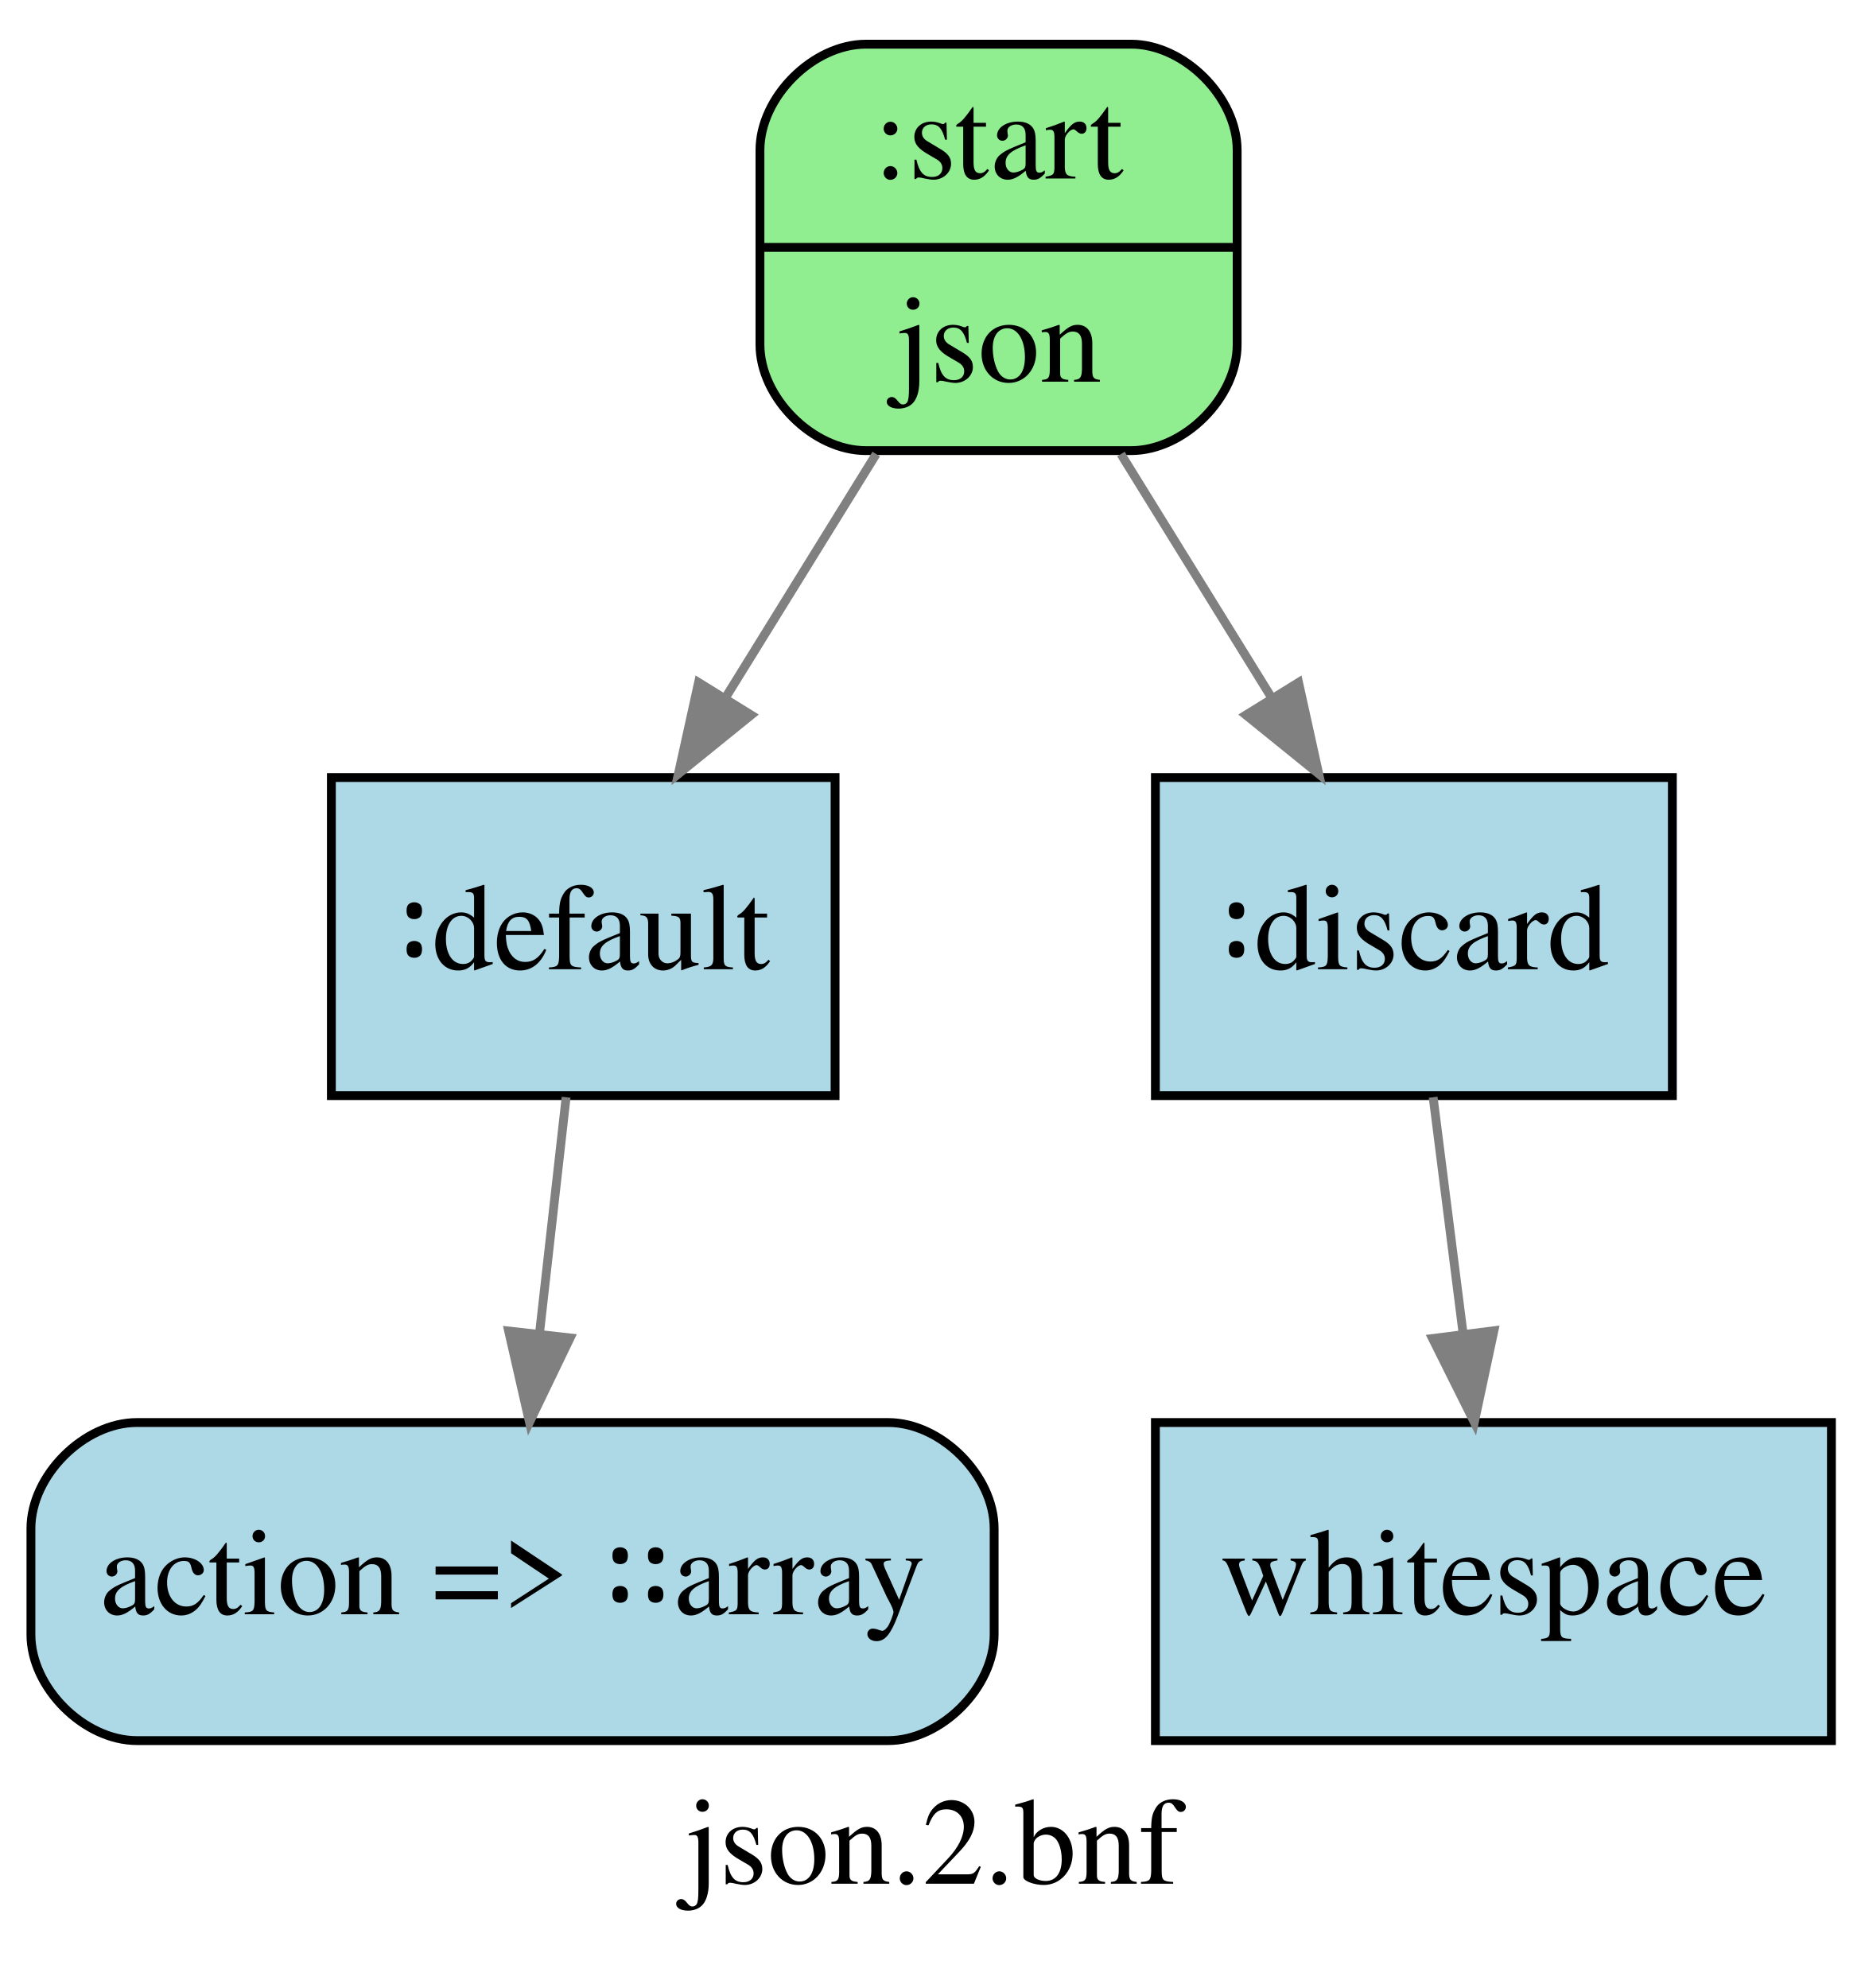
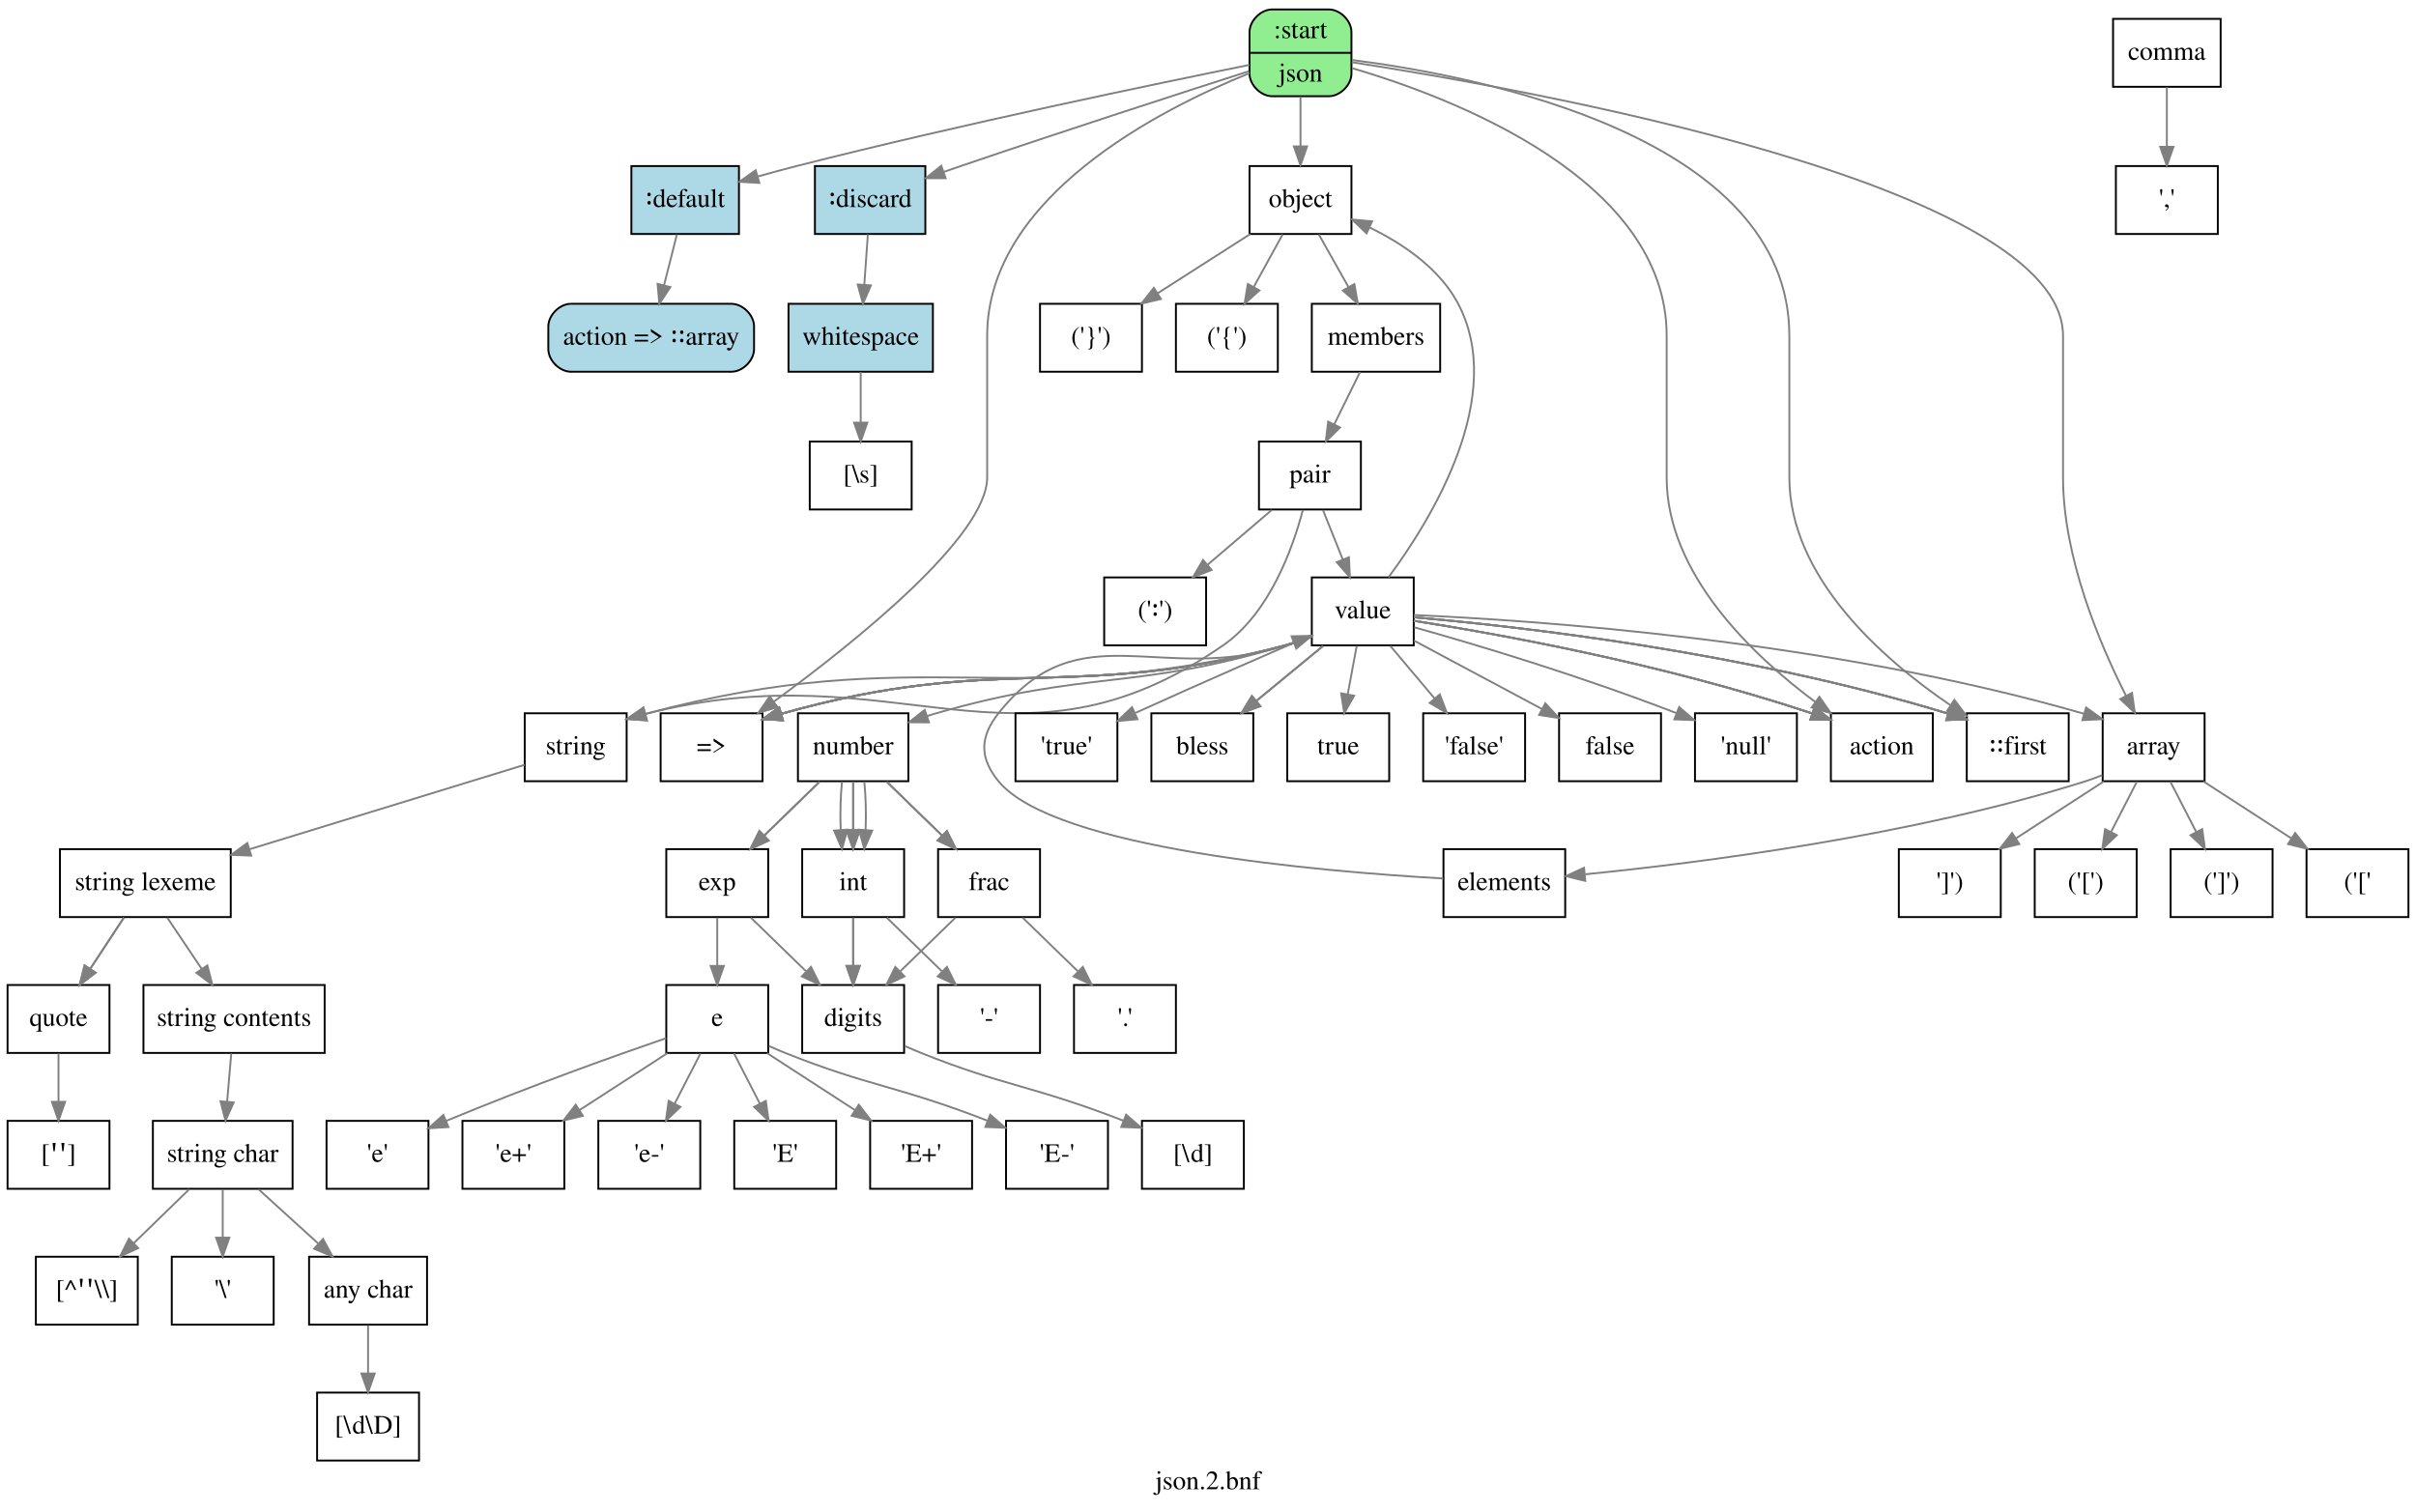
- <svg xmlns="http://www.w3.org/2000/svg" width="211pt" height="225pt" viewBox="0.00 0.00 211.00 225.00">
-   <g id="graph0" class="graph" transform="scale(1 1) rotate(0) translate(4 221)">
-     <polygon fill="white" stroke="white" points="-4,5 -4,-221 208,-221 208,5 -4,5" />
-     <text text-anchor="middle" x="101.5" y="-7.8" font-family="Times,serif" font-size="14.00">json.2.bnf</text>
+ <svg xmlns="http://www.w3.org/2000/svg" width="1280pt" height="801pt" viewBox="0.00 0.00 1280.00 801.00">
+   <g id="graph0" class="graph" transform="scale(1 1) rotate(0) translate(4 797)">
+     <polygon fill="white" stroke="white" points="-4,5 -4,-797 1277,-797 1277,5 -4,5" />
+     <text text-anchor="middle" x="636" y="-7.8" font-family="Times,serif" font-size="14.00">json.2.bnf</text>
    <g id="node1" class="node">
-       <path fill="lightgreen" stroke="black" d="M94,-170C94,-170 124,-170 124,-170 130,-170 136,-176 136,-182 136,-182 136,-204 136,-204 136,-210 130,-216 124,-216 124,-216 94,-216 94,-216 88,-216 82,-210 82,-204 82,-204 82,-182 82,-182 82,-176 88,-170 94,-170" />
-       <text text-anchor="middle" x="109" y="-200.8" font-family="Times,serif" font-size="14.00">:start</text>
-       <polyline fill="none" stroke="black" points="82,-193 136,-193 " />
-       <text text-anchor="middle" x="109" y="-177.8" font-family="Times,serif" font-size="14.00">json</text>
+       <path fill="lightgreen" stroke="black" d="M670,-746C670,-746 700,-746 700,-746 706,-746 712,-752 712,-758 712,-758 712,-780 712,-780 712,-786 706,-792 700,-792 700,-792 670,-792 670,-792 664,-792 658,-786 658,-780 658,-780 658,-758 658,-758 658,-752 664,-746 670,-746" />
+       <text text-anchor="middle" x="685" y="-776.8" font-family="Times,serif" font-size="14.00">:start</text>
+       <polyline fill="none" stroke="black" points="658,-769 712,-769 " />
+       <text text-anchor="middle" x="685" y="-753.8" font-family="Times,serif" font-size="14.00">json</text>
    </g>
    <g id="node2" class="node">
-       <polygon fill="lightblue" stroke="black" points="90.5,-133 33.5,-133 33.5,-97 90.5,-97 90.5,-133" />
-       <text text-anchor="middle" x="62" y="-111.3" font-family="Times,serif" font-size="14.00">꞉default</text>
+       <polygon fill="lightblue" stroke="black" points="387.5,-709 330.5,-709 330.5,-673 387.5,-673 387.5,-709" />
+       <text text-anchor="middle" x="359" y="-687.3" font-family="Times,serif" font-size="14.00">꞉default</text>
    </g>
    <g id="edge1" class="edge">
-       <path fill="none" stroke="grey" d="M95.153,-169.609C89.791,-160.939 83.618,-150.958 78.064,-141.976" />
-       <polygon fill="grey" stroke="grey" points="81.004,-140.076 72.768,-133.412 75.051,-143.758 81.004,-140.076" />
+       <path fill="none" stroke="grey" d="M657.96,-762.613C609.597,-752.847 505.186,-731.17 418,-709 411.337,-707.306 404.285,-705.386 397.465,-703.462" />
+       <polygon fill="grey" stroke="grey" points="398.287,-700.057 387.71,-700.666 396.358,-706.786 398.287,-700.057" />
    </g>
    <g id="node4" class="node">
-       <polygon fill="lightblue" stroke="black" points="185.25,-133 126.75,-133 126.75,-97 185.25,-97 185.25,-133" />
-       <text text-anchor="middle" x="156" y="-111.3" font-family="Times,serif" font-size="14.00">꞉discard</text>
+       <polygon fill="lightblue" stroke="black" points="486.25,-709 427.75,-709 427.75,-673 486.25,-673 486.25,-709" />
+       <text text-anchor="middle" x="457" y="-687.3" font-family="Times,serif" font-size="14.00">꞉discard</text>
    </g>
    <g id="edge3" class="edge">
-       <path fill="none" stroke="grey" d="M122.847,-169.609C128.209,-160.939 134.381,-150.958 139.936,-141.976" />
-       <polygon fill="grey" stroke="grey" points="142.949,-143.758 145.232,-133.412 136.995,-140.076 142.949,-143.758" />
+       <path fill="none" stroke="grey" d="M657.793,-759.303C622.486,-747.967 559.005,-727.411 505,-709 502.082,-708.005 499.068,-706.966 496.038,-705.913" />
+       <polygon fill="grey" stroke="grey" points="497.003,-702.542 486.408,-702.539 494.689,-709.148 497.003,-702.542" />
+     </g>
+     <g id="node6" class="node">
+       <polygon fill="white" stroke="black" points="712,-709 658,-709 658,-673 712,-673 712,-709" />
+       <text text-anchor="middle" x="685" y="-687.3" font-family="Times,serif" font-size="14.00">object</text>
+     </g>
+     <g id="edge5" class="edge">
+       <path fill="none" stroke="grey" d="M685,-745.609C685,-737.481 685,-728.2 685,-719.671" />
+       <polygon fill="grey" stroke="grey" points="688.5,-719.412 685,-709.412 681.5,-719.412 688.5,-719.412" />
+     </g>
+     <g id="node7" class="node">
+       <polygon fill="white" stroke="black" points="1020,-419 966,-419 966,-383 1020,-383 1020,-419" />
+       <text text-anchor="middle" x="993" y="-397.3" font-family="Times,serif" font-size="14.00">action</text>
+     </g>
+     <g id="edge6" class="edge">
+       <path fill="none" stroke="grey" d="M712.384,-760.879C765.86,-745.138 879,-702.025 879,-619 879,-619 879,-619 879,-544 879,-492.997 924.274,-449.884 957.759,-424.971" />
+       <polygon fill="grey" stroke="grey" points="959.923,-427.726 965.984,-419.036 955.826,-422.05 959.923,-427.726" />
+     </g>
+     <g id="node8" class="node">
+       <polygon fill="white" stroke="black" points="400,-419 346,-419 346,-383 400,-383 400,-419" />
+       <text text-anchor="middle" x="373" y="-397.3" font-family="Times,serif" font-size="14.00">=&gt;</text>
+     </g>
+     <g id="edge7" class="edge">
+       <path fill="none" stroke="grey" d="M657.96,-758.217C610.922,-739.259 519,-692.773 519,-619 519,-619 519,-619 519,-544 519,-512.674 449.058,-456.686 405.993,-425.182" />
+       <polygon fill="grey" stroke="grey" points="407.918,-422.255 397.767,-419.222 403.811,-427.924 407.918,-422.255" />
+     </g>
+     <g id="node9" class="node">
+       <polygon fill="white" stroke="black" points="1092,-419 1038,-419 1038,-383 1092,-383 1092,-419" />
+       <text text-anchor="middle" x="1065" y="-397.3" font-family="Times,serif" font-size="14.00">꞉꞉first</text>
+     </g>
+     <g id="edge8" class="edge">
+       <path fill="none" stroke="grey" d="M712.228,-765.216C778.725,-756.763 944,-725.085 944,-619 944,-619 944,-619 944,-544 944,-491.001 993.436,-447.739 1029.11,-423.419" />
+       <polygon fill="grey" stroke="grey" points="1031.43,-426.082 1037.85,-417.65 1027.57,-420.241 1031.43,-426.082" />
+     </g>
+     <g id="node10" class="node">
+       <polygon fill="white" stroke="black" points="1164,-419 1110,-419 1110,-383 1164,-383 1164,-419" />
+       <text text-anchor="middle" x="1137" y="-397.3" font-family="Times,serif" font-size="14.00">array</text>
+     </g>
+     <g id="edge9" class="edge">
+       <path fill="none" stroke="grey" d="M712.135,-764.04C802.717,-750.071 1089,-699.551 1089,-619 1089,-619 1089,-619 1089,-544 1089,-501.866 1108.2,-456.227 1122.31,-428.371" />
+       <polygon fill="grey" stroke="grey" points="1125.53,-429.778 1127.05,-419.294 1119.32,-426.538 1125.53,-429.778" />
    </g>
    <g id="node3" class="node">
-       <path fill="lightblue" stroke="black" d="M11.5,-24C11.5,-24 96.5,-24 96.5,-24 102.5,-24 108.5,-30 108.5,-36 108.5,-36 108.5,-48 108.5,-48 108.5,-54 102.5,-60 96.5,-60 96.5,-60 11.5,-60 11.5,-60 5.5,-60 -0.5,-54 -0.5,-48 -0.5,-48 -0.5,-36 -0.5,-36 -0.5,-30 5.5,-24 11.5,-24" />
-       <text text-anchor="middle" x="54" y="-38.3" font-family="Times,serif" font-size="14.00">action =&gt; ꞉꞉array</text>
+       <path fill="lightblue" stroke="black" d="M298.5,-600C298.5,-600 383.5,-600 383.5,-600 389.5,-600 395.5,-606 395.5,-612 395.5,-612 395.5,-624 395.5,-624 395.5,-630 389.5,-636 383.5,-636 383.5,-636 298.5,-636 298.5,-636 292.5,-636 286.5,-630 286.5,-624 286.5,-624 286.5,-612 286.5,-612 286.5,-606 292.5,-600 298.5,-600" />
+       <text text-anchor="middle" x="341" y="-614.3" font-family="Times,serif" font-size="14.00">action =&gt; ꞉꞉array</text>
    </g>
    <g id="edge2" class="edge">
-       <path fill="none" stroke="grey" d="M60.063,-96.813C59.159,-88.79 58.062,-79.047 57.05,-70.069" />
-       <polygon fill="grey" stroke="grey" points="60.517,-69.574 55.919,-60.029 53.56,-70.358 60.517,-69.574" />
+       <path fill="none" stroke="grey" d="M354.643,-672.813C352.586,-664.702 350.085,-654.836 347.788,-645.777" />
+       <polygon fill="grey" stroke="grey" points="351.167,-644.862 345.317,-636.029 344.382,-646.582 351.167,-644.862" />
    </g>
    <g id="node5" class="node">
-       <polygon fill="lightblue" stroke="black" points="203.25,-60 126.75,-60 126.75,-24 203.25,-24 203.25,-60" />
-       <text text-anchor="middle" x="165" y="-38.3" font-family="Times,serif" font-size="14.00">whitespace</text>
+       <polygon fill="lightblue" stroke="black" points="490.25,-636 413.75,-636 413.75,-600 490.25,-600 490.25,-636" />
+       <text text-anchor="middle" x="452" y="-614.3" font-family="Times,serif" font-size="14.00">whitespace</text>
    </g>
    <g id="edge4" class="edge">
-       <path fill="none" stroke="grey" d="M158.179,-96.813C159.196,-88.79 160.431,-79.047 161.569,-70.069" />
-       <polygon fill="grey" stroke="grey" points="165.056,-70.39 162.841,-60.029 158.112,-69.509 165.056,-70.39" />
+       <path fill="none" stroke="grey" d="M455.79,-672.813C455.225,-664.789 454.539,-655.047 453.906,-646.069" />
+       <polygon fill="grey" stroke="grey" points="457.393,-645.758 453.199,-636.029 450.41,-646.25 457.393,-645.758" />
+     </g>
+     <g id="node55" class="node">
+       <polygon fill="white" stroke="black" points="479,-563 425,-563 425,-527 479,-527 479,-563" />
+       <text text-anchor="middle" x="452" y="-541.3" font-family="Times,serif" font-size="14.00">[\s]</text>
+     </g>
+     <g id="edge81" class="edge">
+       <path fill="none" stroke="grey" d="M452,-599.813C452,-591.789 452,-582.047 452,-573.069" />
+       <polygon fill="grey" stroke="grey" points="455.5,-573.029 452,-563.029 448.5,-573.029 455.5,-573.029" />
+     </g>
+     <g id="node11" class="node">
+       <polygon fill="white" stroke="black" points="673,-636 619,-636 619,-600 673,-600 673,-636" />
+       <text text-anchor="middle" x="646" y="-614.3" font-family="Times,serif" font-size="14.00">('{')</text>
+     </g>
+     <g id="edge10" class="edge">
+       <path fill="none" stroke="grey" d="M675.559,-672.813C670.96,-664.441 665.334,-654.197 660.228,-644.903" />
+       <polygon fill="grey" stroke="grey" points="663.236,-643.109 655.354,-636.029 657.101,-646.479 663.236,-643.109" />
+     </g>
+     <g id="node12" class="node">
+       <polygon fill="white" stroke="black" points="759,-636 691,-636 691,-600 759,-600 759,-636" />
+       <text text-anchor="middle" x="725" y="-614.3" font-family="Times,serif" font-size="14.00">members</text>
+     </g>
+     <g id="edge11" class="edge">
+       <path fill="none" stroke="grey" d="M694.683,-672.813C699.4,-664.441 705.171,-654.197 710.407,-644.903" />
+       <polygon fill="grey" stroke="grey" points="713.547,-646.459 715.406,-636.029 707.448,-643.023 713.547,-646.459" />
+     </g>
+     <g id="node13" class="node">
+       <polygon fill="white" stroke="black" points="601,-636 547,-636 547,-600 601,-600 601,-636" />
+       <text text-anchor="middle" x="574" y="-614.3" font-family="Times,serif" font-size="14.00">('}')</text>
+     </g>
+     <g id="edge12" class="edge">
+       <path fill="none" stroke="grey" d="M658.413,-672.994C643.693,-663.579 625.209,-651.755 609.293,-641.575" />
+       <polygon fill="grey" stroke="grey" points="611.065,-638.554 600.755,-636.114 607.293,-644.45 611.065,-638.554" />
+     </g>
+     <g id="node25" class="node">
+       <polygon fill="white" stroke="black" points="1272,-347 1218,-347 1218,-311 1272,-311 1272,-347" />
+       <text text-anchor="middle" x="1245" y="-325.3" font-family="Times,serif" font-size="14.00">('['</text>
+     </g>
+     <g id="edge42" class="edge">
+       <path fill="none" stroke="grey" d="M1163.42,-382.876C1177.41,-373.808 1194.78,-362.552 1209.89,-352.759" />
+       <polygon fill="grey" stroke="grey" points="1211.99,-355.566 1218.48,-347.19 1208.18,-349.692 1211.99,-355.566" />
+     </g>
+     <g id="node26" class="node">
+       <polygon fill="white" stroke="black" points="1056,-347 1002,-347 1002,-311 1056,-311 1056,-347" />
+       <text text-anchor="middle" x="1029" y="-325.3" font-family="Times,serif" font-size="14.00">']')</text>
+     </g>
+     <g id="edge43" class="edge">
+       <path fill="none" stroke="grey" d="M1110.58,-382.876C1096.59,-373.808 1079.22,-362.552 1064.11,-352.759" />
+       <polygon fill="grey" stroke="grey" points="1065.82,-349.692 1055.52,-347.19 1062.01,-355.566 1065.82,-349.692" />
+     </g>
+     <g id="node27" class="node">
+       <polygon fill="white" stroke="black" points="1128,-347 1074,-347 1074,-311 1128,-311 1128,-347" />
+       <text text-anchor="middle" x="1101" y="-325.3" font-family="Times,serif" font-size="14.00">('[')</text>
+     </g>
+     <g id="edge44" class="edge">
+       <path fill="none" stroke="grey" d="M1128.1,-382.697C1124,-374.728 1119.05,-365.1 1114.51,-356.264" />
+       <polygon fill="grey" stroke="grey" points="1117.48,-354.396 1109.8,-347.104 1111.26,-357.598 1117.48,-354.396" />
+     </g>
+     <g id="node28" class="node">
+       <polygon fill="white" stroke="black" points="825.25,-347 760.75,-347 760.75,-311 825.25,-311 825.25,-347" />
+       <text text-anchor="middle" x="793" y="-325.3" font-family="Times,serif" font-size="14.00">elements</text>
+     </g>
+     <g id="edge45" class="edge">
+       <path fill="none" stroke="grey" d="M1109.79,-386.218C1106.87,-385.019 1103.9,-383.916 1101,-383 1008.99,-353.954 896.196,-339.687 835.885,-333.683" />
+       <polygon fill="grey" stroke="grey" points="835.895,-330.168 825.605,-332.689 835.222,-337.135 835.895,-330.168" />
+     </g>
+     <g id="node29" class="node">
+       <polygon fill="white" stroke="black" points="1200,-347 1146,-347 1146,-311 1200,-311 1200,-347" />
+       <text text-anchor="middle" x="1173" y="-325.3" font-family="Times,serif" font-size="14.00">(']')</text>
+     </g>
+     <g id="edge46" class="edge">
+       <path fill="none" stroke="grey" d="M1145.9,-382.697C1150,-374.728 1154.95,-365.1 1159.49,-356.264" />
+       <polygon fill="grey" stroke="grey" points="1162.74,-357.598 1164.2,-347.104 1156.52,-354.396 1162.74,-357.598" />
+     </g>
+     <g id="node14" class="node">
+       <polygon fill="white" stroke="black" points="717,-563 663,-563 663,-527 717,-527 717,-563" />
+       <text text-anchor="middle" x="690" y="-541.3" font-family="Times,serif" font-size="14.00">pair</text>
+     </g>
+     <g id="edge13" class="edge">
+       <path fill="none" stroke="grey" d="M716.527,-599.813C712.443,-591.528 707.456,-581.41 702.912,-572.193" />
+       <polygon fill="grey" stroke="grey" points="705.955,-570.451 698.395,-563.029 699.677,-573.546 705.955,-570.451" />
+     </g>
+     <g id="node15" class="node">
+       <polygon fill="white" stroke="black" points="328,-419 274,-419 274,-383 328,-383 328,-419" />
+       <text text-anchor="middle" x="301" y="-397.3" font-family="Times,serif" font-size="14.00">string</text>
+     </g>
+     <g id="edge14" class="edge">
+       <path fill="none" stroke="grey" d="M686.243,-526.677C680.767,-505.948 668.459,-471.922 644,-455 533.672,-378.668 472.001,-453.165 337.939,-418.622" />
+       <polygon fill="grey" stroke="grey" points="338.73,-415.21 328.16,-415.943 336.88,-421.961 338.73,-415.21" />
+     </g>
+     <g id="node16" class="node">
+       <polygon fill="white" stroke="black" points="635,-491 581,-491 581,-455 635,-455 635,-491" />
+       <text text-anchor="middle" x="608" y="-469.3" font-family="Times,serif" font-size="14.00">('꞉')</text>
+     </g>
+     <g id="edge15" class="edge">
+       <path fill="none" stroke="grey" d="M669.73,-526.697C659.502,-517.965 646.939,-507.24 635.822,-497.75" />
+       <polygon fill="grey" stroke="grey" points="637.915,-494.935 628.037,-491.104 633.37,-500.259 637.915,-494.935" />
+     </g>
+     <g id="node17" class="node">
+       <polygon fill="white" stroke="black" points="745,-491 691,-491 691,-455 745,-455 745,-491" />
+       <text text-anchor="middle" x="718" y="-469.3" font-family="Times,serif" font-size="14.00">value</text>
+     </g>
+     <g id="edge16" class="edge">
+       <path fill="none" stroke="grey" d="M696.921,-526.697C700.075,-518.813 703.878,-509.304 707.381,-500.546" />
+       <polygon fill="grey" stroke="grey" points="710.694,-501.689 711.158,-491.104 704.195,-499.089 710.694,-501.689" />
+     </g>
+     <g id="node44" class="node">
+       <polygon fill="white" stroke="black" points="118.25,-347 27.75,-347 27.75,-311 118.25,-311 118.25,-347" />
+       <text text-anchor="middle" x="73" y="-325.3" font-family="Times,serif" font-size="14.00">string lexeme</text>
+     </g>
+     <g id="edge70" class="edge">
+       <path fill="none" stroke="grey" d="M273.95,-391.695C238.159,-380.707 174.217,-361.075 128.058,-346.904" />
+       <polygon fill="grey" stroke="grey" points="129.082,-343.557 118.495,-343.968 127.027,-350.249 129.082,-343.557" />
+     </g>
+     <g id="edge17" class="edge">
+       <path fill="none" stroke="grey" d="M690.58,-459.37C686.113,-457.68 681.481,-456.141 677,-455 532.905,-418.318 485.356,-458.23 338.003,-418.698" />
+       <polygon fill="grey" stroke="grey" points="338.721,-415.265 328.151,-415.977 336.858,-422.013 338.721,-415.265" />
+     </g>
+     <g id="edge18" class="edge">
+       <path fill="none" stroke="grey" d="M745.06,-468.02C788.178,-461.25 875.069,-445.86 955.918,-418.976" />
+       <polygon fill="grey" stroke="grey" points="957.401,-422.169 965.745,-415.64 955.15,-415.541 957.401,-422.169" />
+     </g>
+     <g id="edge19" class="edge">
+       <path fill="none" stroke="grey" d="M690.997,-459.651C686.396,-457.882 681.613,-456.243 677,-455 564.02,-424.546 526.244,-451.556 409.81,-418.696" />
+       <polygon fill="grey" stroke="grey" points="410.754,-415.326 400.175,-415.893 408.799,-422.047 410.754,-415.326" />
+     </g>
+     <g id="edge20" class="edge">
+       <path fill="none" stroke="grey" d="M745.206,-469.869C798.398,-465.177 919.738,-451.882 1028.03,-418.834" />
+       <polygon fill="grey" stroke="grey" points="1029.29,-422.106 1037.79,-415.787 1027.2,-415.424 1029.29,-422.106" />
+     </g>
+     <g id="edge21" class="edge">
+       <path fill="none" stroke="grey" d="M731.645,-491.081C754.393,-521.781 795.025,-587.679 768,-637 758.087,-655.091 739.081,-667.902 721.756,-676.392" />
+       <polygon fill="grey" stroke="grey" points="720.019,-673.337 712.371,-680.67 722.922,-679.706 720.019,-673.337" />
+     </g>
+     <g id="edge22" class="edge">
+       <path fill="none" stroke="grey" d="M745.06,-468.02C788.178,-461.25 875.069,-445.86 955.918,-418.976" />
+       <polygon fill="grey" stroke="grey" points="957.401,-422.169 965.745,-415.64 955.15,-415.541 957.401,-422.169" />
+     </g>
+     <g id="edge23" class="edge">
+       <path fill="none" stroke="grey" d="M690.997,-459.651C686.396,-457.882 681.613,-456.243 677,-455 564.02,-424.546 526.244,-451.556 409.81,-418.696" />
+       <polygon fill="grey" stroke="grey" points="410.754,-415.326 400.175,-415.893 408.799,-422.047 410.754,-415.326" />
+     </g>
+     <g id="edge24" class="edge">
+       <path fill="none" stroke="grey" d="M745.206,-469.869C798.398,-465.177 919.738,-451.882 1028.03,-418.834" />
+       <polygon fill="grey" stroke="grey" points="1029.29,-422.106 1037.79,-415.787 1027.2,-415.424 1029.29,-422.106" />
+     </g>
+     <g id="node18" class="node">
+       <polygon fill="white" stroke="black" points="477.25,-419 418.75,-419 418.75,-383 477.25,-383 477.25,-419" />
+       <text text-anchor="middle" x="448" y="-397.3" font-family="Times,serif" font-size="14.00">number</text>
+     </g>
+     <g id="edge25" class="edge">
+       <path fill="none" stroke="grey" d="M690.931,-459.883C686.338,-458.086 681.574,-456.378 677,-455 596.796,-430.837 572.492,-442.185 492,-419 490.377,-418.533 488.73,-418.03 487.073,-417.501" />
+       <polygon fill="grey" stroke="grey" points="488.174,-414.178 477.579,-414.245 485.902,-420.8 488.174,-414.178" />
+     </g>
+     <g id="edge26" class="edge">
+       <path fill="none" stroke="grey" d="M745.06,-468.02C788.178,-461.25 875.069,-445.86 955.918,-418.976" />
+       <polygon fill="grey" stroke="grey" points="957.401,-422.169 965.745,-415.64 955.15,-415.541 957.401,-422.169" />
+     </g>
+     <g id="edge27" class="edge">
+       <path fill="none" stroke="grey" d="M690.997,-459.651C686.396,-457.882 681.613,-456.243 677,-455 564.02,-424.546 526.244,-451.556 409.81,-418.696" />
+       <polygon fill="grey" stroke="grey" points="410.754,-415.326 400.175,-415.893 408.799,-422.047 410.754,-415.326" />
+     </g>
+     <g id="edge28" class="edge">
+       <path fill="none" stroke="grey" d="M745.206,-469.869C798.398,-465.177 919.738,-451.882 1028.03,-418.834" />
+       <polygon fill="grey" stroke="grey" points="1029.29,-422.106 1037.79,-415.787 1027.2,-415.424 1029.29,-422.106" />
+     </g>
+     <g id="edge29" class="edge">
+       <path fill="none" stroke="grey" d="M745.058,-471.064C807.031,-468.333 963.784,-458.089 1100.05,-418.763" />
+       <polygon fill="grey" stroke="grey" points="1101.22,-422.066 1109.82,-415.881 1099.24,-415.352 1101.22,-422.066" />
+     </g>
+     <g id="edge30" class="edge">
+       <path fill="none" stroke="grey" d="M745.06,-468.02C788.178,-461.25 875.069,-445.86 955.918,-418.976" />
+       <polygon fill="grey" stroke="grey" points="957.401,-422.169 965.745,-415.64 955.15,-415.541 957.401,-422.169" />
+     </g>
+     <g id="edge31" class="edge">
+       <path fill="none" stroke="grey" d="M690.997,-459.651C686.396,-457.882 681.613,-456.243 677,-455 564.02,-424.546 526.244,-451.556 409.81,-418.696" />
+       <polygon fill="grey" stroke="grey" points="410.754,-415.326 400.175,-415.893 408.799,-422.047 410.754,-415.326" />
+     </g>
+     <g id="edge32" class="edge">
+       <path fill="none" stroke="grey" d="M745.206,-469.869C798.398,-465.177 919.738,-451.882 1028.03,-418.834" />
+       <polygon fill="grey" stroke="grey" points="1029.29,-422.106 1037.79,-415.787 1027.2,-415.424 1029.29,-422.106" />
+     </g>
+     <g id="node19" class="node">
+       <polygon fill="white" stroke="black" points="588,-419 534,-419 534,-383 588,-383 588,-419" />
+       <text text-anchor="middle" x="561" y="-397.3" font-family="Times,serif" font-size="14.00">'true'</text>
+     </g>
+     <g id="edge33" class="edge">
+       <path fill="none" stroke="grey" d="M690.99,-460.429C668.325,-450.663 634.891,-436.125 597.638,-419.236" />
+       <polygon fill="grey" stroke="grey" points="598.64,-415.847 588.089,-414.892 595.742,-422.219 598.64,-415.847" />
+     </g>
+     <g id="node20" class="node">
+       <polygon fill="white" stroke="black" points="660,-419 606,-419 606,-383 660,-383 660,-419" />
+       <text text-anchor="middle" x="633" y="-397.3" font-family="Times,serif" font-size="14.00">bless</text>
+     </g>
+     <g id="edge34" class="edge">
+       <path fill="none" stroke="grey" d="M696.989,-454.697C686.284,-445.881 673.11,-435.032 661.504,-425.474" />
+       <polygon fill="grey" stroke="grey" points="663.714,-422.76 653.77,-419.104 659.264,-428.163 663.714,-422.76" />
+     </g>
+     <g id="edge35" class="edge">
+       <path fill="none" stroke="grey" d="M690.997,-459.651C686.396,-457.882 681.613,-456.243 677,-455 564.02,-424.546 526.244,-451.556 409.81,-418.696" />
+       <polygon fill="grey" stroke="grey" points="410.754,-415.326 400.175,-415.893 408.799,-422.047 410.754,-415.326" />
+     </g>
+     <g id="node21" class="node">
+       <polygon fill="white" stroke="black" points="732,-419 678,-419 678,-383 732,-383 732,-419" />
+       <text text-anchor="middle" x="705" y="-397.3" font-family="Times,serif" font-size="14.00">true</text>
+     </g>
+     <g id="edge36" class="edge">
+       <path fill="none" stroke="grey" d="M714.787,-454.697C713.354,-446.983 711.632,-437.712 710.035,-429.112" />
+       <polygon fill="grey" stroke="grey" points="713.444,-428.297 708.177,-419.104 706.561,-429.575 713.444,-428.297" />
+     </g>
+     <g id="node22" class="node">
+       <polygon fill="white" stroke="black" points="804,-419 750,-419 750,-383 804,-383 804,-419" />
+       <text text-anchor="middle" x="777" y="-397.3" font-family="Times,serif" font-size="14.00">'false'</text>
+     </g>
+     <g id="edge37" class="edge">
+       <path fill="none" stroke="grey" d="M732.584,-454.697C739.658,-446.305 748.283,-436.07 756.045,-426.861" />
+       <polygon fill="grey" stroke="grey" points="758.815,-429.006 762.583,-419.104 753.463,-424.495 758.815,-429.006" />
+     </g>
+     <g id="edge38" class="edge">
+       <path fill="none" stroke="grey" d="M696.989,-454.697C686.284,-445.881 673.11,-435.032 661.504,-425.474" />
+       <polygon fill="grey" stroke="grey" points="663.714,-422.76 653.77,-419.104 659.264,-428.163 663.714,-422.76" />
+     </g>
+     <g id="edge39" class="edge">
+       <path fill="none" stroke="grey" d="M690.997,-459.651C686.396,-457.882 681.613,-456.243 677,-455 564.02,-424.546 526.244,-451.556 409.81,-418.696" />
+       <polygon fill="grey" stroke="grey" points="410.754,-415.326 400.175,-415.893 408.799,-422.047 410.754,-415.326" />
+     </g>
+     <g id="node23" class="node">
+       <polygon fill="white" stroke="black" points="876,-419 822,-419 822,-383 876,-383 876,-419" />
+       <text text-anchor="middle" x="849" y="-397.3" font-family="Times,serif" font-size="14.00">false</text>
+     </g>
+     <g id="edge40" class="edge">
+       <path fill="none" stroke="grey" d="M745.143,-457.496C764.816,-446.984 791.616,-432.663 813.064,-421.203" />
+       <polygon fill="grey" stroke="grey" points="814.721,-424.285 821.891,-416.485 811.422,-418.111 814.721,-424.285" />
+     </g>
+     <g id="node24" class="node">
+       <polygon fill="white" stroke="black" points="948,-419 894,-419 894,-383 948,-383 948,-419" />
+       <text text-anchor="middle" x="921" y="-397.3" font-family="Times,serif" font-size="14.00">'null'</text>
+     </g>
+     <g id="edge41" class="edge">
+       <path fill="none" stroke="grey" d="M745.287,-464.558C776.852,-455.687 830.451,-439.819 884.304,-419.035" />
+       <polygon fill="grey" stroke="grey" points="885.611,-422.282 893.649,-415.379 883.061,-415.763 885.611,-422.282" />
+     </g>
+     <g id="node30" class="node">
+       <polygon fill="white" stroke="black" points="475,-347 421,-347 421,-311 475,-311 475,-347" />
+       <text text-anchor="middle" x="448" y="-325.3" font-family="Times,serif" font-size="14.00">int</text>
+     </g>
+     <g id="edge48" class="edge">
+       <path fill="none" stroke="grey" d="M442.084,-382.697C441.289,-374.983 441.062,-365.712 441.405,-357.112" />
+       <polygon fill="grey" stroke="grey" points="444.898,-357.324 442.105,-347.104 437.915,-356.836 444.898,-357.324" />
+     </g>
+     <g id="edge49" class="edge">
+       <path fill="none" stroke="grey" d="M453.916,-382.697C454.711,-374.983 454.938,-365.712 454.595,-357.112" />
+       <polygon fill="grey" stroke="grey" points="458.085,-356.836 453.895,-347.104 451.102,-357.324 458.085,-356.836" />
+     </g>
+     <g id="node31" class="node">
+       <polygon fill="white" stroke="black" points="547,-347 493,-347 493,-311 547,-311 547,-347" />
+       <text text-anchor="middle" x="520" y="-325.3" font-family="Times,serif" font-size="14.00">frac</text>
+     </g>
+     <g id="edge50" class="edge">
+       <path fill="none" stroke="grey" d="M465.798,-382.697C474.604,-374.135 485.382,-363.656 495.001,-354.304" />
+       <polygon fill="grey" stroke="grey" points="497.677,-356.585 502.407,-347.104 492.797,-351.566 497.677,-356.585" />
+     </g>
+     <g id="edge51" class="edge">
+       <path fill="none" stroke="grey" d="M448,-382.697C448,-374.983 448,-365.712 448,-357.112" />
+       <polygon fill="grey" stroke="grey" points="451.5,-357.104 448,-347.104 444.5,-357.104 451.5,-357.104" />
+     </g>
+     <g id="node32" class="node">
+       <polygon fill="white" stroke="black" points="403,-347 349,-347 349,-311 403,-311 403,-347" />
+       <text text-anchor="middle" x="376" y="-325.3" font-family="Times,serif" font-size="14.00">exp</text>
+     </g>
+     <g id="edge52" class="edge">
+       <path fill="none" stroke="grey" d="M430.202,-382.697C421.396,-374.135 410.618,-363.656 400.999,-354.304" />
+       <polygon fill="grey" stroke="grey" points="403.203,-351.566 393.593,-347.104 398.323,-356.585 403.203,-351.566" />
+     </g>
+     <g id="edge53" class="edge">
+       <path fill="none" stroke="grey" d="M448,-382.697C448,-374.983 448,-365.712 448,-357.112" />
+       <polygon fill="grey" stroke="grey" points="451.5,-357.104 448,-347.104 444.5,-357.104 451.5,-357.104" />
+     </g>
+     <g id="edge54" class="edge">
+       <path fill="none" stroke="grey" d="M465.798,-382.697C474.604,-374.135 485.382,-363.656 495.001,-354.304" />
+       <polygon fill="grey" stroke="grey" points="497.677,-356.585 502.407,-347.104 492.797,-351.566 497.677,-356.585" />
+     </g>
+     <g id="edge55" class="edge">
+       <path fill="none" stroke="grey" d="M430.202,-382.697C421.396,-374.135 410.618,-363.656 400.999,-354.304" />
+       <polygon fill="grey" stroke="grey" points="403.203,-351.566 393.593,-347.104 398.323,-356.585 403.203,-351.566" />
+     </g>
+     <g id="edge47" class="edge">
+       <path fill="none" stroke="grey" d="M760.598,-331.451C695.928,-335.098 554.507,-347.087 525,-383 514.843,-395.363 515.075,-406.45 525,-419 568.064,-473.454 610.944,-433.636 677,-455 678.421,-455.459 679.861,-455.947 681.31,-456.455" />
+       <polygon fill="grey" stroke="grey" points="680.289,-459.81 690.881,-460.041 682.745,-453.255 680.289,-459.81" />
+     </g>
+     <g id="node33" class="node">
+       <polygon fill="white" stroke="black" points="475,-275 421,-275 421,-239 475,-239 475,-275" />
+       <text text-anchor="middle" x="448" y="-253.3" font-family="Times,serif" font-size="14.00">digits</text>
+     </g>
+     <g id="edge56" class="edge">
+       <path fill="none" stroke="grey" d="M448,-310.697C448,-302.983 448,-293.712 448,-285.112" />
+       <polygon fill="grey" stroke="grey" points="451.5,-285.104 448,-275.104 444.5,-285.104 451.5,-285.104" />
+     </g>
+     <g id="node34" class="node">
+       <polygon fill="white" stroke="black" points="547,-275 493,-275 493,-239 547,-239 547,-275" />
+       <text text-anchor="middle" x="520" y="-253.3" font-family="Times,serif" font-size="14.00">'-'</text>
+     </g>
+     <g id="edge57" class="edge">
+       <path fill="none" stroke="grey" d="M465.798,-310.697C474.604,-302.135 485.382,-291.656 495.001,-282.304" />
+       <polygon fill="grey" stroke="grey" points="497.677,-284.585 502.407,-275.104 492.797,-279.566 497.677,-284.585" />
+     </g>
+     <g id="edge58" class="edge">
+       <path fill="none" stroke="grey" d="M448,-310.697C448,-302.983 448,-293.712 448,-285.112" />
+       <polygon fill="grey" stroke="grey" points="451.5,-285.104 448,-275.104 444.5,-285.104 451.5,-285.104" />
+     </g>
+     <g id="node36" class="node">
+       <polygon fill="white" stroke="black" points="619,-275 565,-275 565,-239 619,-239 619,-275" />
+       <text text-anchor="middle" x="592" y="-253.3" font-family="Times,serif" font-size="14.00">'.'</text>
+     </g>
+     <g id="edge60" class="edge">
+       <path fill="none" stroke="grey" d="M537.798,-310.697C546.604,-302.135 557.382,-291.656 567.001,-282.304" />
+       <polygon fill="grey" stroke="grey" points="569.677,-284.585 574.407,-275.104 564.797,-279.566 569.677,-284.585" />
+     </g>
+     <g id="edge61" class="edge">
+       <path fill="none" stroke="grey" d="M502.202,-310.697C493.396,-302.135 482.618,-291.656 472.999,-282.304" />
+       <polygon fill="grey" stroke="grey" points="475.203,-279.566 465.593,-275.104 470.323,-284.585 475.203,-279.566" />
+     </g>
+     <g id="node37" class="node">
+       <polygon fill="white" stroke="black" points="403,-275 349,-275 349,-239 403,-239 403,-275" />
+       <text text-anchor="middle" x="376" y="-253.3" font-family="Times,serif" font-size="14.00">e</text>
+     </g>
+     <g id="edge62" class="edge">
+       <path fill="none" stroke="grey" d="M376,-310.697C376,-302.983 376,-293.712 376,-285.112" />
+       <polygon fill="grey" stroke="grey" points="379.5,-285.104 376,-275.104 372.5,-285.104 379.5,-285.104" />
+     </g>
+     <g id="edge63" class="edge">
+       <path fill="none" stroke="grey" d="M393.798,-310.697C402.604,-302.135 413.382,-291.656 423.001,-282.304" />
+       <polygon fill="grey" stroke="grey" points="425.677,-284.585 430.407,-275.104 420.797,-279.566 425.677,-284.585" />
+     </g>
+     <g id="node35" class="node">
+       <polygon fill="white" stroke="black" points="655,-203 601,-203 601,-167 655,-167 655,-203" />
+       <text text-anchor="middle" x="628" y="-181.3" font-family="Times,serif" font-size="14.00">[\d]</text>
+     </g>
+     <g id="edge59" class="edge">
+       <path fill="none" stroke="grey" d="M475.368,-242.663C478.262,-241.377 481.177,-240.132 484,-239 528.208,-221.268 543.277,-221.711 591.273,-203.052" />
+       <polygon fill="grey" stroke="grey" points="592.629,-206.279 600.632,-199.337 590.046,-199.773 592.629,-206.279" />
+     </g>
+     <g id="node38" class="node">
+       <polygon fill="white" stroke="black" points="223,-203 169,-203 169,-167 223,-167 223,-203" />
+       <text text-anchor="middle" x="196" y="-181.3" font-family="Times,serif" font-size="14.00">'e'</text>
+     </g>
+     <g id="edge64" class="edge">
+       <path fill="none" stroke="grey" d="M348.918,-246.837C321.645,-237.435 278.228,-221.994 232.492,-203.037" />
+       <polygon fill="grey" stroke="grey" points="233.587,-199.701 223.011,-199.069 230.885,-206.158 233.587,-199.701" />
+     </g>
+     <g id="node39" class="node">
+       <polygon fill="white" stroke="black" points="295,-203 241,-203 241,-167 295,-167 295,-203" />
+       <text text-anchor="middle" x="268" y="-181.3" font-family="Times,serif" font-size="14.00">'e+'</text>
+     </g>
+     <g id="edge65" class="edge">
+       <path fill="none" stroke="grey" d="M349.58,-238.876C335.59,-229.808 318.224,-218.552 303.114,-208.759" />
+       <polygon fill="grey" stroke="grey" points="304.817,-205.692 294.521,-203.19 301.009,-211.566 304.817,-205.692" />
+     </g>
+     <g id="node40" class="node">
+       <polygon fill="white" stroke="black" points="367,-203 313,-203 313,-167 367,-167 367,-203" />
+       <text text-anchor="middle" x="340" y="-181.3" font-family="Times,serif" font-size="14.00">'e-'</text>
+     </g>
+     <g id="edge66" class="edge">
+       <path fill="none" stroke="grey" d="M367.101,-238.697C363.003,-230.728 358.051,-221.1 353.507,-212.264" />
+       <polygon fill="grey" stroke="grey" points="356.483,-210.396 348.797,-203.104 350.258,-213.598 356.483,-210.396" />
+     </g>
+     <g id="node41" class="node">
+       <polygon fill="white" stroke="black" points="439,-203 385,-203 385,-167 439,-167 439,-203" />
+       <text text-anchor="middle" x="412" y="-181.3" font-family="Times,serif" font-size="14.00">'E'</text>
+     </g>
+     <g id="edge67" class="edge">
+       <path fill="none" stroke="grey" d="M384.899,-238.697C388.997,-230.728 393.949,-221.1 398.493,-212.264" />
+       <polygon fill="grey" stroke="grey" points="401.742,-213.598 403.203,-203.104 395.517,-210.396 401.742,-213.598" />
+     </g>
+     <g id="node42" class="node">
+       <polygon fill="white" stroke="black" points="511,-203 457,-203 457,-167 511,-167 511,-203" />
+       <text text-anchor="middle" x="484" y="-181.3" font-family="Times,serif" font-size="14.00">'E+'</text>
+     </g>
+     <g id="edge68" class="edge">
+       <path fill="none" stroke="grey" d="M402.42,-238.876C416.41,-229.808 433.776,-218.552 448.886,-208.759" />
+       <polygon fill="grey" stroke="grey" points="450.991,-211.566 457.479,-203.19 447.183,-205.692 450.991,-211.566" />
+     </g>
+     <g id="node43" class="node">
+       <polygon fill="white" stroke="black" points="583,-203 529,-203 529,-167 583,-167 583,-203" />
+       <text text-anchor="middle" x="556" y="-181.3" font-family="Times,serif" font-size="14.00">'E-'</text>
+     </g>
+     <g id="edge69" class="edge">
+       <path fill="none" stroke="grey" d="M403.368,-242.663C406.262,-241.377 409.177,-240.132 412,-239 456.208,-221.268 471.277,-221.711 519.273,-203.052" />
+       <polygon fill="grey" stroke="grey" points="520.629,-206.279 528.632,-199.337 518.046,-199.773 520.629,-206.279" />
+     </g>
+     <g id="node45" class="node">
+       <polygon fill="white" stroke="black" points="54,-275 0,-275 0,-239 54,-239 54,-275" />
+       <text text-anchor="middle" x="27" y="-253.3" font-family="Times,serif" font-size="14.00">quote</text>
+     </g>
+     <g id="edge71" class="edge">
+       <path fill="none" stroke="grey" d="M61.629,-310.697C56.282,-302.559 49.796,-292.689 43.889,-283.701" />
+       <polygon fill="grey" stroke="grey" points="46.657,-281.539 38.24,-275.104 40.807,-285.384 46.657,-281.539" />
+     </g>
+     <g id="node46" class="node">
+       <polygon fill="white" stroke="black" points="168,-275 72,-275 72,-239 168,-239 168,-275" />
+       <text text-anchor="middle" x="120" y="-253.3" font-family="Times,serif" font-size="14.00">string contents</text>
+     </g>
+     <g id="edge72" class="edge">
+       <path fill="none" stroke="grey" d="M84.618,-310.697C90.139,-302.474 96.847,-292.483 102.932,-283.421" />
+       <polygon fill="grey" stroke="grey" points="105.847,-285.358 108.516,-275.104 100.035,-281.456 105.847,-285.358" />
+     </g>
+     <g id="edge73" class="edge">
+       <path fill="none" stroke="grey" d="M61.629,-310.697C56.282,-302.559 49.796,-292.689 43.889,-283.701" />
+       <polygon fill="grey" stroke="grey" points="46.657,-281.539 38.24,-275.104 40.807,-285.384 46.657,-281.539" />
+     </g>
+     <g id="node47" class="node">
+       <polygon fill="white" stroke="black" points="54,-203 0,-203 0,-167 54,-167 54,-203" />
+       <text text-anchor="middle" x="27" y="-181.3" font-family="Times,serif" font-size="14.00">[ꞌꞌ]</text>
+     </g>
+     <g id="edge74" class="edge">
+       <path fill="none" stroke="grey" d="M27,-238.697C27,-230.983 27,-221.712 27,-213.112" />
+       <polygon fill="grey" stroke="grey" points="30.5,-213.104 27,-203.104 23.5,-213.104 30.5,-213.104" />
+     </g>
+     <g id="node48" class="node">
+       <polygon fill="white" stroke="black" points="151,-203 77,-203 77,-167 151,-167 151,-203" />
+       <text text-anchor="middle" x="114" y="-181.3" font-family="Times,serif" font-size="14.00">string char</text>
+     </g>
+     <g id="edge75" class="edge">
+       <path fill="none" stroke="grey" d="M118.517,-238.697C117.856,-230.983 117.061,-221.712 116.324,-213.112" />
+       <polygon fill="grey" stroke="grey" points="119.807,-212.769 115.466,-203.104 112.833,-213.367 119.807,-212.769" />
+     </g>
+     <g id="node49" class="node">
+       <polygon fill="white" stroke="black" points="69,-131 15,-131 15,-95 69,-95 69,-131" />
+       <text text-anchor="middle" x="42" y="-109.3" font-family="Times,serif" font-size="14.00">[^ꞌꞌ\\]</text>
+     </g>
+     <g id="edge76" class="edge">
+       <path fill="none" stroke="grey" d="M96.202,-166.697C87.396,-158.135 76.618,-147.656 66.999,-138.304" />
+       <polygon fill="grey" stroke="grey" points="69.203,-135.566 59.593,-131.104 64.323,-140.585 69.203,-135.566" />
+     </g>
+     <g id="node50" class="node">
+       <polygon fill="white" stroke="black" points="141,-131 87,-131 87,-95 141,-95 141,-131" />
+       <text text-anchor="middle" x="114" y="-109.3" font-family="Times,serif" font-size="14.00">'\'</text>
+     </g>
+     <g id="edge77" class="edge">
+       <path fill="none" stroke="grey" d="M114,-166.697C114,-158.983 114,-149.712 114,-141.112" />
+       <polygon fill="grey" stroke="grey" points="117.5,-141.104 114,-131.104 110.5,-141.104 117.5,-141.104" />
+     </g>
+     <g id="node51" class="node">
+       <polygon fill="white" stroke="black" points="222.25,-131 159.75,-131 159.75,-95 222.25,-95 222.25,-131" />
+       <text text-anchor="middle" x="191" y="-109.3" font-family="Times,serif" font-size="14.00">any char</text>
+     </g>
+     <g id="edge78" class="edge">
+       <path fill="none" stroke="grey" d="M133.034,-166.697C142.545,-158.05 154.207,-147.449 164.57,-138.027" />
+       <polygon fill="grey" stroke="grey" points="167.14,-140.421 172.185,-131.104 162.431,-135.241 167.14,-140.421" />
+     </g>
+     <g id="node52" class="node">
+       <polygon fill="white" stroke="black" points="218,-59 164,-59 164,-23 218,-23 218,-59" />
+       <text text-anchor="middle" x="191" y="-37.3" font-family="Times,serif" font-size="14.00">[\d\D]</text>
+     </g>
+     <g id="edge79" class="edge">
+       <path fill="none" stroke="grey" d="M191,-94.697C191,-86.983 191,-77.713 191,-69.112" />
+       <polygon fill="grey" stroke="grey" points="194.5,-69.104 191,-59.104 187.5,-69.104 194.5,-69.104" />
+     </g>
+     <g id="node53" class="node">
+       <polygon fill="white" stroke="black" points="1172.5,-787 1115.5,-787 1115.5,-751 1172.5,-751 1172.5,-787" />
+       <text text-anchor="middle" x="1144" y="-765.3" font-family="Times,serif" font-size="14.00">comma</text>
+     </g>
+     <g id="node54" class="node">
+       <polygon fill="white" stroke="black" points="1171,-709 1117,-709 1117,-673 1171,-673 1171,-709" />
+       <text text-anchor="middle" x="1144" y="-687.3" font-family="Times,serif" font-size="14.00">','</text>
+     </g>
+     <g id="edge80" class="edge">
+       <path fill="none" stroke="grey" d="M1144,-750.754C1144,-741.523 1144,-729.935 1144,-719.495" />
+       <polygon fill="grey" stroke="grey" points="1147.5,-719.177 1144,-709.177 1140.5,-719.177 1147.5,-719.177" />
    </g>
  </g>
</svg>
